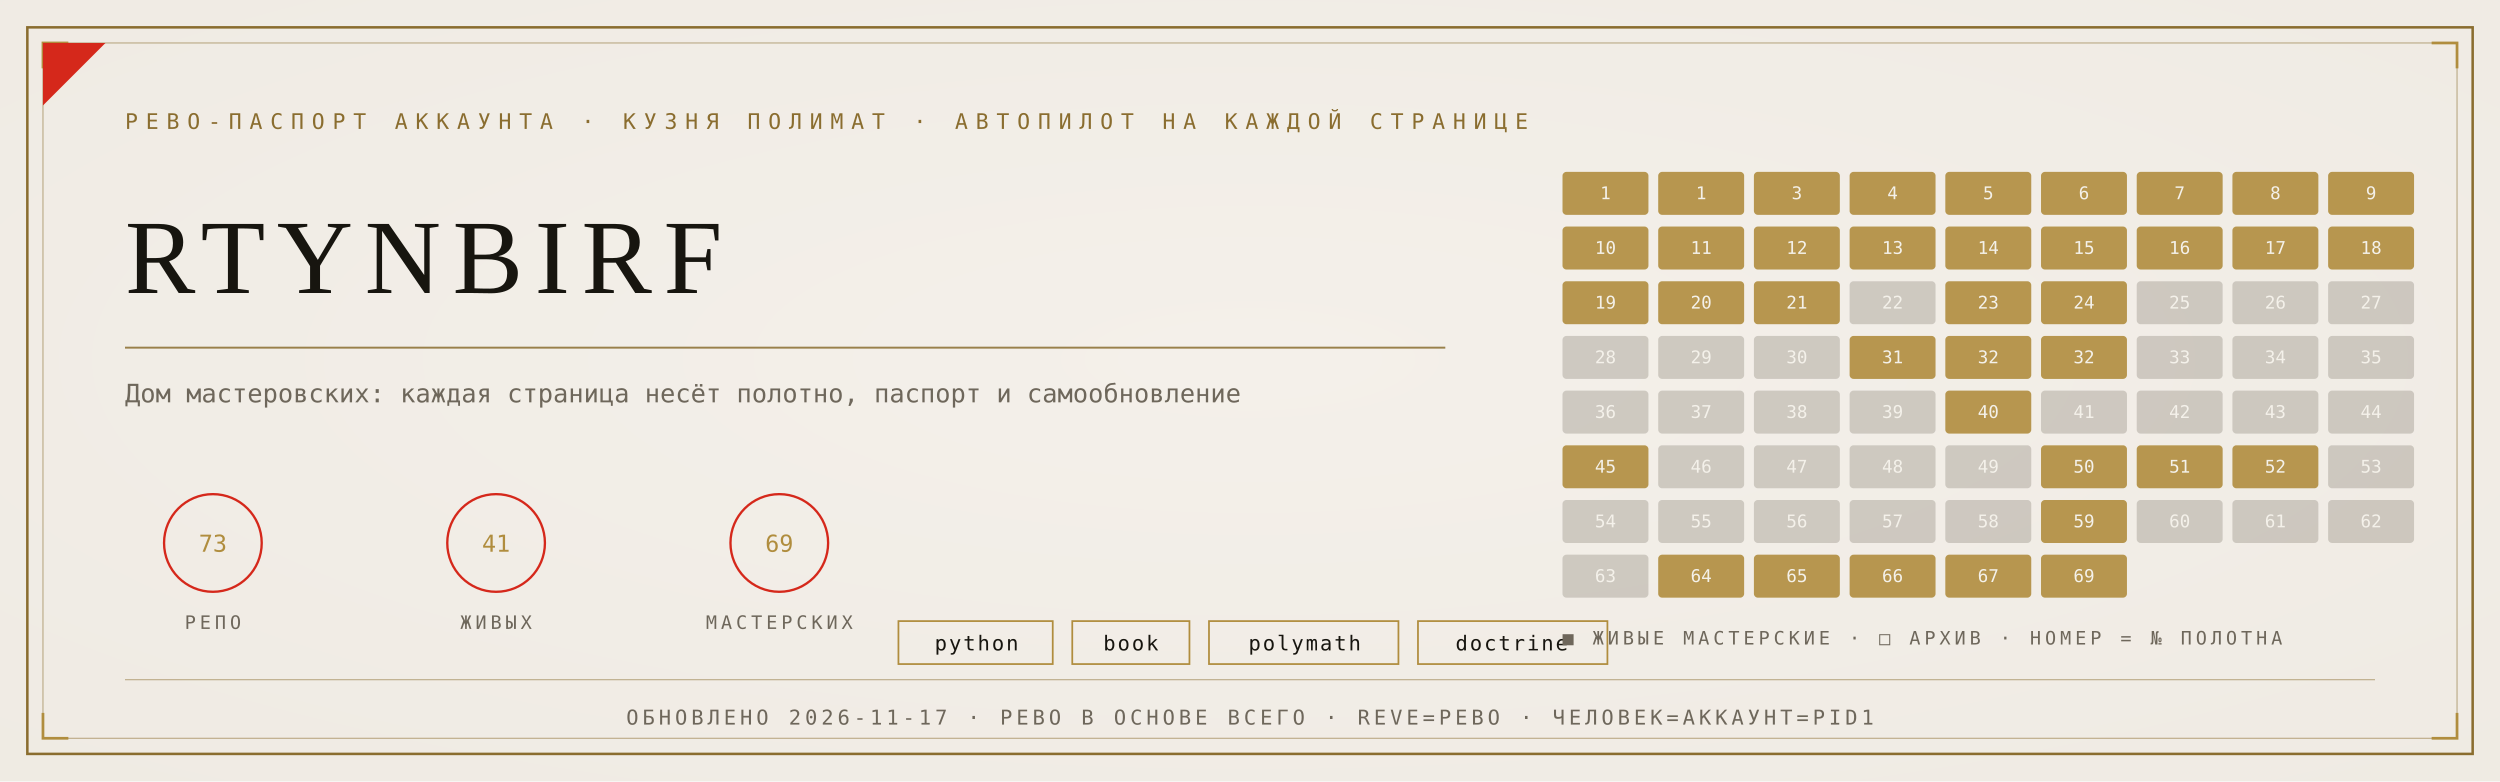
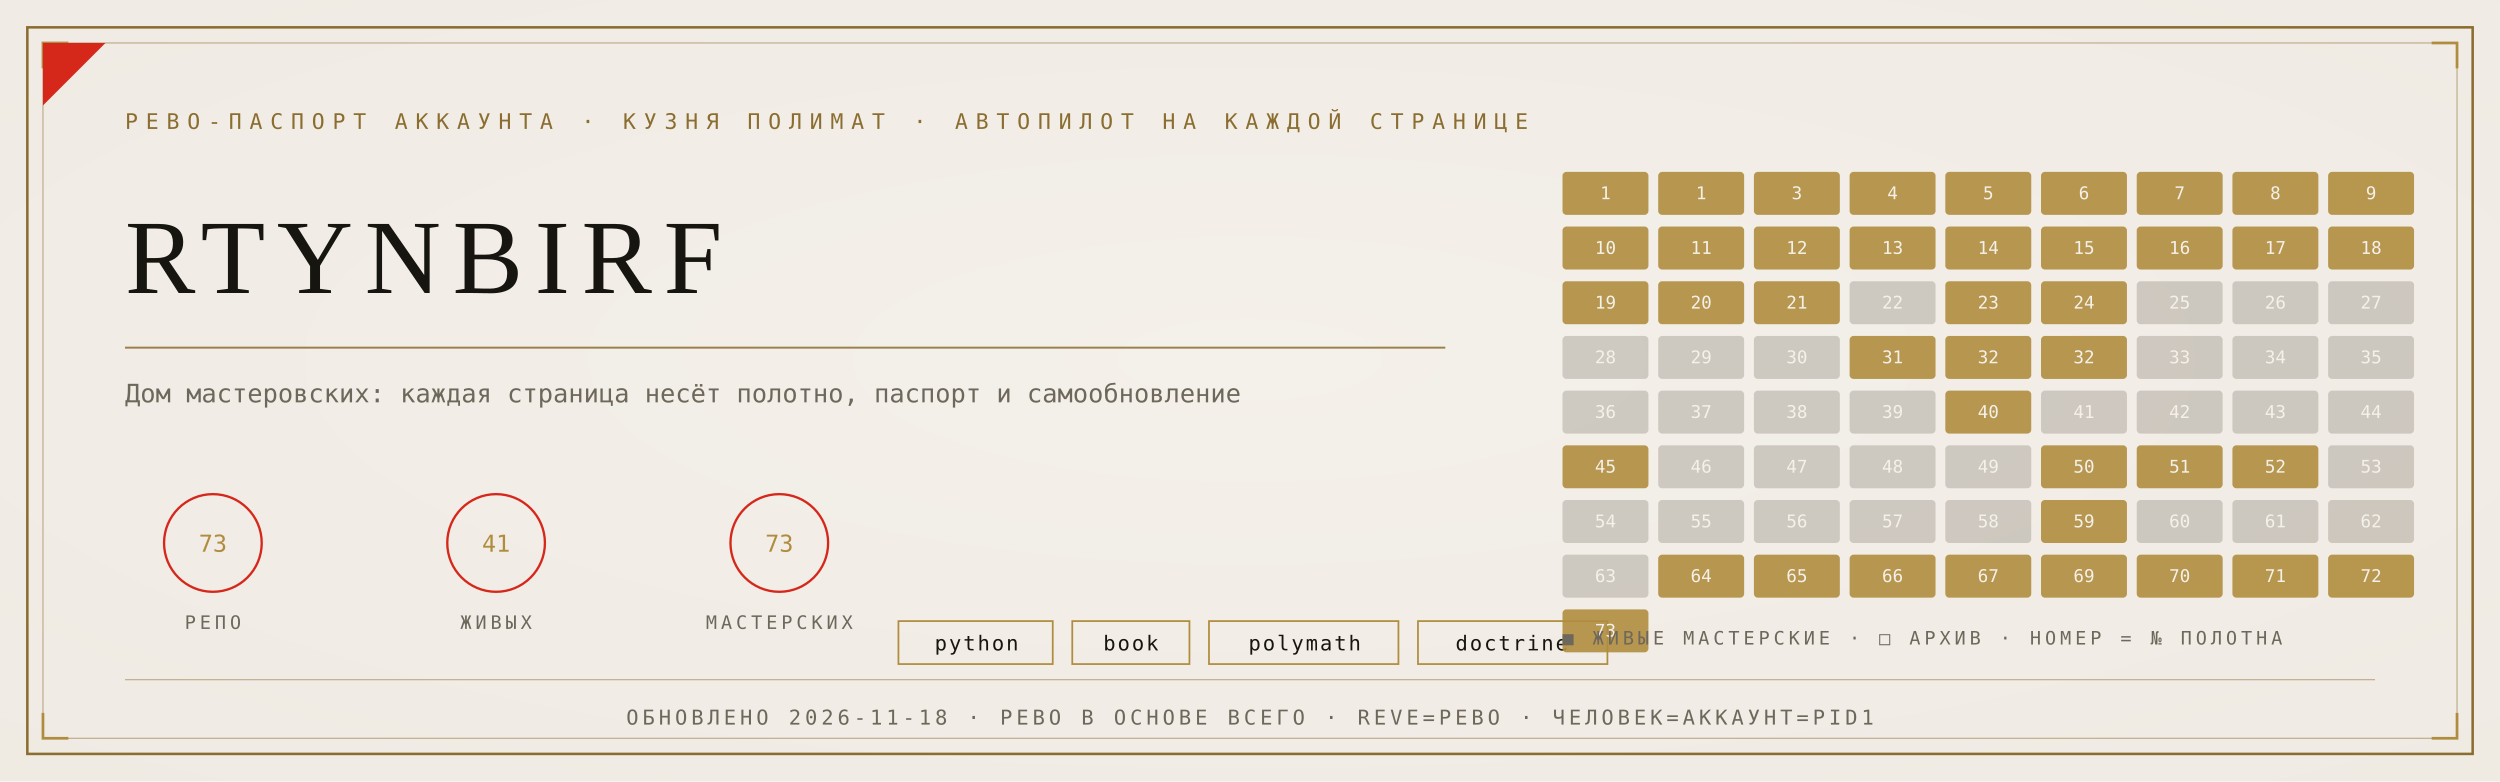
<svg xmlns="http://www.w3.org/2000/svg" viewBox="0 0 1280 400" width="1280" height="400">
  <defs>
    <radialGradient id="ra1" cx="0.5" cy="0.46" r="1.05">
      <stop offset="0" stop-color="#F4F1EA" />
      <stop offset="1" stop-color="#EDE9E0" />
    </radialGradient>
  </defs>
  <rect width="1280" height="400" fill="#EDE9E0" />
  <rect width="1280" height="400" fill="url(#ra1)" opacity="0.92" />
  <rect x="14" y="14" width="1252" height="372" fill="none" stroke="#8A6D2F" stroke-width="1.3" />
  <rect x="22" y="22" width="1236" height="356" fill="none" stroke="#8A6D2F" stroke-width="0.55" opacity="0.55" />
  <path d="M 22 35 L 22 22 L 35 22" fill="none" stroke="#B08D3E" stroke-width="1.4" />
  <path d="M 1258 35 L 1258 22 L 1245 22" fill="none" stroke="#B08D3E" stroke-width="1.4" />
  <path d="M 22 365 L 22 378 L 35 378" fill="none" stroke="#B08D3E" stroke-width="1.4" />
  <path d="M 1258 365 L 1258 378 L 1245 378" fill="none" stroke="#B08D3E" stroke-width="1.4" />
  <path d="M 22 54 L 22 22 L 54 22 Z" fill="#D5281B" />
  <text x="64" y="66" font-family="'Cascadia Mono', ui-monospace, Consolas, monospace" font-size="11" fill="#8A6D2F" letter-spacing="4">РЕВО-ПАСПОРТ АККАУНТА · КУЗНЯ ПОЛИМАТ · АВТОПИЛОТ НА КАЖДОЙ СТРАНИЦЕ</text>
  <text x="64" y="150" font-family="Georgia, 'Times New Roman', serif" font-size="54" fill="#17150F" letter-spacing="6">RTYNBIRF</text>
  <line x1="64" y1="178" x2="740" y2="178" stroke="#8A6D2F" stroke-width="1" opacity="0.85" />
  <text x="64" y="206" font-family="'Cascadia Mono', ui-monospace, Consolas, monospace" font-size="13" fill="#6E675B">Дом мастеровских: каждая страница несёт полотно, паспорт и самообновление</text>
  <g transform="translate(109,278)">
    <circle r="25" fill="none" stroke="#D5281B" stroke-width="1.2" />
    <text y="4.5" text-anchor="middle" font-family="'Cascadia Mono', ui-monospace, Consolas, monospace" font-size="12" fill="#B08D3E">73</text>
    <text y="44" text-anchor="middle" font-family="'Cascadia Mono', ui-monospace, Consolas, monospace" font-size="9.5" fill="#6E675B" letter-spacing="2">РЕПО</text>
  </g>
  <g transform="translate(254,278)">
    <circle r="25" fill="none" stroke="#D5281B" stroke-width="1.2" />
    <text y="4.5" text-anchor="middle" font-family="'Cascadia Mono', ui-monospace, Consolas, monospace" font-size="12" fill="#B08D3E">41</text>
    <text y="44" text-anchor="middle" font-family="'Cascadia Mono', ui-monospace, Consolas, monospace" font-size="9.5" fill="#6E675B" letter-spacing="2">ЖИВЫХ</text>
  </g>
  <g transform="translate(399,278)">
    <circle r="25" fill="none" stroke="#D5281B" stroke-width="1.2" />
-     <text y="4.5" text-anchor="middle" font-family="'Cascadia Mono', ui-monospace, Consolas, monospace" font-size="12" fill="#B08D3E">69</text>
+     <text y="4.5" text-anchor="middle" font-family="'Cascadia Mono', ui-monospace, Consolas, monospace" font-size="12" fill="#B08D3E">73</text>
    <text y="44" text-anchor="middle" font-family="'Cascadia Mono', ui-monospace, Consolas, monospace" font-size="9.5" fill="#6E675B" letter-spacing="2">МАСТЕРСКИХ</text>
  </g>
  <rect x="460" y="318" width="79" height="22" fill="none" stroke="#B08D3E" stroke-width="0.9" />
  <text x="500" y="333" text-anchor="middle" font-family="'Cascadia Mono', ui-monospace, Consolas, monospace" font-size="10.5" fill="#17150F" letter-spacing="1">python</text>
  <rect x="549" y="318" width="60" height="22" fill="none" stroke="#B08D3E" stroke-width="0.9" />
  <text x="579" y="333" text-anchor="middle" font-family="'Cascadia Mono', ui-monospace, Consolas, monospace" font-size="10.5" fill="#17150F" letter-spacing="1">book</text>
  <rect x="619" y="318" width="97" height="22" fill="none" stroke="#B08D3E" stroke-width="0.9" />
  <text x="668" y="333" text-anchor="middle" font-family="'Cascadia Mono', ui-monospace, Consolas, monospace" font-size="10.5" fill="#17150F" letter-spacing="1">polymath</text>
  <rect x="726" y="318" width="97" height="22" fill="none" stroke="#B08D3E" stroke-width="0.9" />
  <text x="774" y="333" text-anchor="middle" font-family="'Cascadia Mono', ui-monospace, Consolas, monospace" font-size="10.5" fill="#17150F" letter-spacing="1">doctrine</text>
  <rect x="800" y="88" width="44" height="22" fill="#B08D3E" opacity="0.9" rx="2" />
  <text x="822" y="102" text-anchor="middle" font-family="'Cascadia Mono', ui-monospace, Consolas, monospace" font-size="9" fill="#F4F1EA">1</text>
  <rect x="849" y="88" width="44" height="22" fill="#B08D3E" opacity="0.9" rx="2" />
  <text x="871" y="102" text-anchor="middle" font-family="'Cascadia Mono', ui-monospace, Consolas, monospace" font-size="9" fill="#F4F1EA">1</text>
  <rect x="898" y="88" width="44" height="22" fill="#B08D3E" opacity="0.9" rx="2" />
  <text x="920" y="102" text-anchor="middle" font-family="'Cascadia Mono', ui-monospace, Consolas, monospace" font-size="9" fill="#F4F1EA">3</text>
  <rect x="947" y="88" width="44" height="22" fill="#B08D3E" opacity="0.9" rx="2" />
  <text x="969" y="102" text-anchor="middle" font-family="'Cascadia Mono', ui-monospace, Consolas, monospace" font-size="9" fill="#F4F1EA">4</text>
  <rect x="996" y="88" width="44" height="22" fill="#B08D3E" opacity="0.9" rx="2" />
  <text x="1018" y="102" text-anchor="middle" font-family="'Cascadia Mono', ui-monospace, Consolas, monospace" font-size="9" fill="#F4F1EA">5</text>
  <rect x="1045" y="88" width="44" height="22" fill="#B08D3E" opacity="0.9" rx="2" />
  <text x="1067" y="102" text-anchor="middle" font-family="'Cascadia Mono', ui-monospace, Consolas, monospace" font-size="9" fill="#F4F1EA">6</text>
  <rect x="1094" y="88" width="44" height="22" fill="#B08D3E" opacity="0.9" rx="2" />
  <text x="1116" y="102" text-anchor="middle" font-family="'Cascadia Mono', ui-monospace, Consolas, monospace" font-size="9" fill="#F4F1EA">7</text>
  <rect x="1143" y="88" width="44" height="22" fill="#B08D3E" opacity="0.9" rx="2" />
  <text x="1165" y="102" text-anchor="middle" font-family="'Cascadia Mono', ui-monospace, Consolas, monospace" font-size="9" fill="#F4F1EA">8</text>
  <rect x="1192" y="88" width="44" height="22" fill="#B08D3E" opacity="0.9" rx="2" />
  <text x="1214" y="102" text-anchor="middle" font-family="'Cascadia Mono', ui-monospace, Consolas, monospace" font-size="9" fill="#F4F1EA">9</text>
  <rect x="800" y="116" width="44" height="22" fill="#B08D3E" opacity="0.9" rx="2" />
  <text x="822" y="130" text-anchor="middle" font-family="'Cascadia Mono', ui-monospace, Consolas, monospace" font-size="9" fill="#F4F1EA">10</text>
  <rect x="849" y="116" width="44" height="22" fill="#B08D3E" opacity="0.9" rx="2" />
  <text x="871" y="130" text-anchor="middle" font-family="'Cascadia Mono', ui-monospace, Consolas, monospace" font-size="9" fill="#F4F1EA">11</text>
  <rect x="898" y="116" width="44" height="22" fill="#B08D3E" opacity="0.9" rx="2" />
  <text x="920" y="130" text-anchor="middle" font-family="'Cascadia Mono', ui-monospace, Consolas, monospace" font-size="9" fill="#F4F1EA">12</text>
  <rect x="947" y="116" width="44" height="22" fill="#B08D3E" opacity="0.9" rx="2" />
  <text x="969" y="130" text-anchor="middle" font-family="'Cascadia Mono', ui-monospace, Consolas, monospace" font-size="9" fill="#F4F1EA">13</text>
  <rect x="996" y="116" width="44" height="22" fill="#B08D3E" opacity="0.9" rx="2" />
  <text x="1018" y="130" text-anchor="middle" font-family="'Cascadia Mono', ui-monospace, Consolas, monospace" font-size="9" fill="#F4F1EA">14</text>
  <rect x="1045" y="116" width="44" height="22" fill="#B08D3E" opacity="0.9" rx="2" />
  <text x="1067" y="130" text-anchor="middle" font-family="'Cascadia Mono', ui-monospace, Consolas, monospace" font-size="9" fill="#F4F1EA">15</text>
  <rect x="1094" y="116" width="44" height="22" fill="#B08D3E" opacity="0.9" rx="2" />
  <text x="1116" y="130" text-anchor="middle" font-family="'Cascadia Mono', ui-monospace, Consolas, monospace" font-size="9" fill="#F4F1EA">16</text>
  <rect x="1143" y="116" width="44" height="22" fill="#B08D3E" opacity="0.9" rx="2" />
  <text x="1165" y="130" text-anchor="middle" font-family="'Cascadia Mono', ui-monospace, Consolas, monospace" font-size="9" fill="#F4F1EA">17</text>
  <rect x="1192" y="116" width="44" height="22" fill="#B08D3E" opacity="0.9" rx="2" />
  <text x="1214" y="130" text-anchor="middle" font-family="'Cascadia Mono', ui-monospace, Consolas, monospace" font-size="9" fill="#F4F1EA">18</text>
  <rect x="800" y="144" width="44" height="22" fill="#B08D3E" opacity="0.9" rx="2" />
  <text x="822" y="158" text-anchor="middle" font-family="'Cascadia Mono', ui-monospace, Consolas, monospace" font-size="9" fill="#F4F1EA">19</text>
  <rect x="849" y="144" width="44" height="22" fill="#B08D3E" opacity="0.9" rx="2" />
  <text x="871" y="158" text-anchor="middle" font-family="'Cascadia Mono', ui-monospace, Consolas, monospace" font-size="9" fill="#F4F1EA">20</text>
  <rect x="898" y="144" width="44" height="22" fill="#B08D3E" opacity="0.9" rx="2" />
  <text x="920" y="158" text-anchor="middle" font-family="'Cascadia Mono', ui-monospace, Consolas, monospace" font-size="9" fill="#F4F1EA">21</text>
  <rect x="947" y="144" width="44" height="22" fill="#6E675B" opacity="0.28" rx="2" />
  <text x="969" y="158" text-anchor="middle" font-family="'Cascadia Mono', ui-monospace, Consolas, monospace" font-size="9" fill="#F4F1EA">22</text>
  <rect x="996" y="144" width="44" height="22" fill="#B08D3E" opacity="0.9" rx="2" />
  <text x="1018" y="158" text-anchor="middle" font-family="'Cascadia Mono', ui-monospace, Consolas, monospace" font-size="9" fill="#F4F1EA">23</text>
  <rect x="1045" y="144" width="44" height="22" fill="#B08D3E" opacity="0.9" rx="2" />
  <text x="1067" y="158" text-anchor="middle" font-family="'Cascadia Mono', ui-monospace, Consolas, monospace" font-size="9" fill="#F4F1EA">24</text>
  <rect x="1094" y="144" width="44" height="22" fill="#6E675B" opacity="0.28" rx="2" />
  <text x="1116" y="158" text-anchor="middle" font-family="'Cascadia Mono', ui-monospace, Consolas, monospace" font-size="9" fill="#F4F1EA">25</text>
  <rect x="1143" y="144" width="44" height="22" fill="#6E675B" opacity="0.28" rx="2" />
  <text x="1165" y="158" text-anchor="middle" font-family="'Cascadia Mono', ui-monospace, Consolas, monospace" font-size="9" fill="#F4F1EA">26</text>
  <rect x="1192" y="144" width="44" height="22" fill="#6E675B" opacity="0.28" rx="2" />
  <text x="1214" y="158" text-anchor="middle" font-family="'Cascadia Mono', ui-monospace, Consolas, monospace" font-size="9" fill="#F4F1EA">27</text>
  <rect x="800" y="172" width="44" height="22" fill="#6E675B" opacity="0.28" rx="2" />
  <text x="822" y="186" text-anchor="middle" font-family="'Cascadia Mono', ui-monospace, Consolas, monospace" font-size="9" fill="#F4F1EA">28</text>
  <rect x="849" y="172" width="44" height="22" fill="#6E675B" opacity="0.28" rx="2" />
  <text x="871" y="186" text-anchor="middle" font-family="'Cascadia Mono', ui-monospace, Consolas, monospace" font-size="9" fill="#F4F1EA">29</text>
  <rect x="898" y="172" width="44" height="22" fill="#6E675B" opacity="0.28" rx="2" />
  <text x="920" y="186" text-anchor="middle" font-family="'Cascadia Mono', ui-monospace, Consolas, monospace" font-size="9" fill="#F4F1EA">30</text>
  <rect x="947" y="172" width="44" height="22" fill="#B08D3E" opacity="0.9" rx="2" />
  <text x="969" y="186" text-anchor="middle" font-family="'Cascadia Mono', ui-monospace, Consolas, monospace" font-size="9" fill="#F4F1EA">31</text>
  <rect x="996" y="172" width="44" height="22" fill="#B08D3E" opacity="0.9" rx="2" />
  <text x="1018" y="186" text-anchor="middle" font-family="'Cascadia Mono', ui-monospace, Consolas, monospace" font-size="9" fill="#F4F1EA">32</text>
  <rect x="1045" y="172" width="44" height="22" fill="#B08D3E" opacity="0.9" rx="2" />
  <text x="1067" y="186" text-anchor="middle" font-family="'Cascadia Mono', ui-monospace, Consolas, monospace" font-size="9" fill="#F4F1EA">32</text>
  <rect x="1094" y="172" width="44" height="22" fill="#6E675B" opacity="0.28" rx="2" />
  <text x="1116" y="186" text-anchor="middle" font-family="'Cascadia Mono', ui-monospace, Consolas, monospace" font-size="9" fill="#F4F1EA">33</text>
  <rect x="1143" y="172" width="44" height="22" fill="#6E675B" opacity="0.28" rx="2" />
  <text x="1165" y="186" text-anchor="middle" font-family="'Cascadia Mono', ui-monospace, Consolas, monospace" font-size="9" fill="#F4F1EA">34</text>
  <rect x="1192" y="172" width="44" height="22" fill="#6E675B" opacity="0.28" rx="2" />
  <text x="1214" y="186" text-anchor="middle" font-family="'Cascadia Mono', ui-monospace, Consolas, monospace" font-size="9" fill="#F4F1EA">35</text>
  <rect x="800" y="200" width="44" height="22" fill="#6E675B" opacity="0.28" rx="2" />
  <text x="822" y="214" text-anchor="middle" font-family="'Cascadia Mono', ui-monospace, Consolas, monospace" font-size="9" fill="#F4F1EA">36</text>
  <rect x="849" y="200" width="44" height="22" fill="#6E675B" opacity="0.28" rx="2" />
  <text x="871" y="214" text-anchor="middle" font-family="'Cascadia Mono', ui-monospace, Consolas, monospace" font-size="9" fill="#F4F1EA">37</text>
  <rect x="898" y="200" width="44" height="22" fill="#6E675B" opacity="0.28" rx="2" />
  <text x="920" y="214" text-anchor="middle" font-family="'Cascadia Mono', ui-monospace, Consolas, monospace" font-size="9" fill="#F4F1EA">38</text>
  <rect x="947" y="200" width="44" height="22" fill="#6E675B" opacity="0.28" rx="2" />
  <text x="969" y="214" text-anchor="middle" font-family="'Cascadia Mono', ui-monospace, Consolas, monospace" font-size="9" fill="#F4F1EA">39</text>
  <rect x="996" y="200" width="44" height="22" fill="#B08D3E" opacity="0.9" rx="2" />
  <text x="1018" y="214" text-anchor="middle" font-family="'Cascadia Mono', ui-monospace, Consolas, monospace" font-size="9" fill="#F4F1EA">40</text>
  <rect x="1045" y="200" width="44" height="22" fill="#6E675B" opacity="0.28" rx="2" />
  <text x="1067" y="214" text-anchor="middle" font-family="'Cascadia Mono', ui-monospace, Consolas, monospace" font-size="9" fill="#F4F1EA">41</text>
  <rect x="1094" y="200" width="44" height="22" fill="#6E675B" opacity="0.28" rx="2" />
  <text x="1116" y="214" text-anchor="middle" font-family="'Cascadia Mono', ui-monospace, Consolas, monospace" font-size="9" fill="#F4F1EA">42</text>
  <rect x="1143" y="200" width="44" height="22" fill="#6E675B" opacity="0.28" rx="2" />
  <text x="1165" y="214" text-anchor="middle" font-family="'Cascadia Mono', ui-monospace, Consolas, monospace" font-size="9" fill="#F4F1EA">43</text>
  <rect x="1192" y="200" width="44" height="22" fill="#6E675B" opacity="0.28" rx="2" />
  <text x="1214" y="214" text-anchor="middle" font-family="'Cascadia Mono', ui-monospace, Consolas, monospace" font-size="9" fill="#F4F1EA">44</text>
  <rect x="800" y="228" width="44" height="22" fill="#B08D3E" opacity="0.9" rx="2" />
  <text x="822" y="242" text-anchor="middle" font-family="'Cascadia Mono', ui-monospace, Consolas, monospace" font-size="9" fill="#F4F1EA">45</text>
  <rect x="849" y="228" width="44" height="22" fill="#6E675B" opacity="0.28" rx="2" />
  <text x="871" y="242" text-anchor="middle" font-family="'Cascadia Mono', ui-monospace, Consolas, monospace" font-size="9" fill="#F4F1EA">46</text>
  <rect x="898" y="228" width="44" height="22" fill="#6E675B" opacity="0.28" rx="2" />
  <text x="920" y="242" text-anchor="middle" font-family="'Cascadia Mono', ui-monospace, Consolas, monospace" font-size="9" fill="#F4F1EA">47</text>
  <rect x="947" y="228" width="44" height="22" fill="#6E675B" opacity="0.28" rx="2" />
  <text x="969" y="242" text-anchor="middle" font-family="'Cascadia Mono', ui-monospace, Consolas, monospace" font-size="9" fill="#F4F1EA">48</text>
  <rect x="996" y="228" width="44" height="22" fill="#6E675B" opacity="0.28" rx="2" />
  <text x="1018" y="242" text-anchor="middle" font-family="'Cascadia Mono', ui-monospace, Consolas, monospace" font-size="9" fill="#F4F1EA">49</text>
  <rect x="1045" y="228" width="44" height="22" fill="#B08D3E" opacity="0.9" rx="2" />
  <text x="1067" y="242" text-anchor="middle" font-family="'Cascadia Mono', ui-monospace, Consolas, monospace" font-size="9" fill="#F4F1EA">50</text>
  <rect x="1094" y="228" width="44" height="22" fill="#B08D3E" opacity="0.9" rx="2" />
  <text x="1116" y="242" text-anchor="middle" font-family="'Cascadia Mono', ui-monospace, Consolas, monospace" font-size="9" fill="#F4F1EA">51</text>
  <rect x="1143" y="228" width="44" height="22" fill="#B08D3E" opacity="0.9" rx="2" />
  <text x="1165" y="242" text-anchor="middle" font-family="'Cascadia Mono', ui-monospace, Consolas, monospace" font-size="9" fill="#F4F1EA">52</text>
  <rect x="1192" y="228" width="44" height="22" fill="#6E675B" opacity="0.28" rx="2" />
  <text x="1214" y="242" text-anchor="middle" font-family="'Cascadia Mono', ui-monospace, Consolas, monospace" font-size="9" fill="#F4F1EA">53</text>
  <rect x="800" y="256" width="44" height="22" fill="#6E675B" opacity="0.28" rx="2" />
  <text x="822" y="270" text-anchor="middle" font-family="'Cascadia Mono', ui-monospace, Consolas, monospace" font-size="9" fill="#F4F1EA">54</text>
  <rect x="849" y="256" width="44" height="22" fill="#6E675B" opacity="0.28" rx="2" />
  <text x="871" y="270" text-anchor="middle" font-family="'Cascadia Mono', ui-monospace, Consolas, monospace" font-size="9" fill="#F4F1EA">55</text>
  <rect x="898" y="256" width="44" height="22" fill="#6E675B" opacity="0.28" rx="2" />
  <text x="920" y="270" text-anchor="middle" font-family="'Cascadia Mono', ui-monospace, Consolas, monospace" font-size="9" fill="#F4F1EA">56</text>
  <rect x="947" y="256" width="44" height="22" fill="#6E675B" opacity="0.28" rx="2" />
  <text x="969" y="270" text-anchor="middle" font-family="'Cascadia Mono', ui-monospace, Consolas, monospace" font-size="9" fill="#F4F1EA">57</text>
  <rect x="996" y="256" width="44" height="22" fill="#6E675B" opacity="0.28" rx="2" />
  <text x="1018" y="270" text-anchor="middle" font-family="'Cascadia Mono', ui-monospace, Consolas, monospace" font-size="9" fill="#F4F1EA">58</text>
  <rect x="1045" y="256" width="44" height="22" fill="#B08D3E" opacity="0.9" rx="2" />
  <text x="1067" y="270" text-anchor="middle" font-family="'Cascadia Mono', ui-monospace, Consolas, monospace" font-size="9" fill="#F4F1EA">59</text>
  <rect x="1094" y="256" width="44" height="22" fill="#6E675B" opacity="0.28" rx="2" />
  <text x="1116" y="270" text-anchor="middle" font-family="'Cascadia Mono', ui-monospace, Consolas, monospace" font-size="9" fill="#F4F1EA">60</text>
  <rect x="1143" y="256" width="44" height="22" fill="#6E675B" opacity="0.28" rx="2" />
  <text x="1165" y="270" text-anchor="middle" font-family="'Cascadia Mono', ui-monospace, Consolas, monospace" font-size="9" fill="#F4F1EA">61</text>
  <rect x="1192" y="256" width="44" height="22" fill="#6E675B" opacity="0.28" rx="2" />
  <text x="1214" y="270" text-anchor="middle" font-family="'Cascadia Mono', ui-monospace, Consolas, monospace" font-size="9" fill="#F4F1EA">62</text>
  <rect x="800" y="284" width="44" height="22" fill="#6E675B" opacity="0.28" rx="2" />
  <text x="822" y="298" text-anchor="middle" font-family="'Cascadia Mono', ui-monospace, Consolas, monospace" font-size="9" fill="#F4F1EA">63</text>
  <rect x="849" y="284" width="44" height="22" fill="#B08D3E" opacity="0.9" rx="2" />
  <text x="871" y="298" text-anchor="middle" font-family="'Cascadia Mono', ui-monospace, Consolas, monospace" font-size="9" fill="#F4F1EA">64</text>
  <rect x="898" y="284" width="44" height="22" fill="#B08D3E" opacity="0.9" rx="2" />
  <text x="920" y="298" text-anchor="middle" font-family="'Cascadia Mono', ui-monospace, Consolas, monospace" font-size="9" fill="#F4F1EA">65</text>
  <rect x="947" y="284" width="44" height="22" fill="#B08D3E" opacity="0.9" rx="2" />
  <text x="969" y="298" text-anchor="middle" font-family="'Cascadia Mono', ui-monospace, Consolas, monospace" font-size="9" fill="#F4F1EA">66</text>
  <rect x="996" y="284" width="44" height="22" fill="#B08D3E" opacity="0.9" rx="2" />
  <text x="1018" y="298" text-anchor="middle" font-family="'Cascadia Mono', ui-monospace, Consolas, monospace" font-size="9" fill="#F4F1EA">67</text>
  <rect x="1045" y="284" width="44" height="22" fill="#B08D3E" opacity="0.9" rx="2" />
  <text x="1067" y="298" text-anchor="middle" font-family="'Cascadia Mono', ui-monospace, Consolas, monospace" font-size="9" fill="#F4F1EA">69</text>
+   <rect x="1094" y="284" width="44" height="22" fill="#B08D3E" opacity="0.9" rx="2" />
+   <text x="1116" y="298" text-anchor="middle" font-family="'Cascadia Mono', ui-monospace, Consolas, monospace" font-size="9" fill="#F4F1EA">70</text>
+   <rect x="1143" y="284" width="44" height="22" fill="#B08D3E" opacity="0.9" rx="2" />
+   <text x="1165" y="298" text-anchor="middle" font-family="'Cascadia Mono', ui-monospace, Consolas, monospace" font-size="9" fill="#F4F1EA">71</text>
+   <rect x="1192" y="284" width="44" height="22" fill="#B08D3E" opacity="0.9" rx="2" />
+   <text x="1214" y="298" text-anchor="middle" font-family="'Cascadia Mono', ui-monospace, Consolas, monospace" font-size="9" fill="#F4F1EA">72</text>
+   <rect x="800" y="312" width="44" height="22" fill="#B08D3E" opacity="0.9" rx="2" />
+   <text x="822" y="326" text-anchor="middle" font-family="'Cascadia Mono', ui-monospace, Consolas, monospace" font-size="9" fill="#F4F1EA">73</text>
  <text x="800" y="330" font-family="'Cascadia Mono', ui-monospace, Consolas, monospace" font-size="9.5" fill="#6E675B" letter-spacing="2">■ ЖИВЫЕ МАСТЕРСКИЕ · □ АРХИВ · НОМЕР = № ПОЛОТНА</text>
  <line x1="64" y1="348" x2="1216" y2="348" stroke="#8A6D2F" stroke-width="0.6" opacity="0.5" />
-   <text x="640" y="371" text-anchor="middle" font-family="'Cascadia Mono', ui-monospace, Consolas, monospace" font-size="10.5" fill="#6E675B" letter-spacing="2">ОБНОВЛЕНО 2026-11-17 · РЕВО В ОСНОВЕ ВСЕГО · REVE=РЕВО · ЧЕЛОВЕК=АККАУНТ=PID1</text>
+   <text x="640" y="371" text-anchor="middle" font-family="'Cascadia Mono', ui-monospace, Consolas, monospace" font-size="10.5" fill="#6E675B" letter-spacing="2">ОБНОВЛЕНО 2026-11-18 · РЕВО В ОСНОВЕ ВСЕГО · REVE=РЕВО · ЧЕЛОВЕК=АККАУНТ=PID1</text>
</svg>
